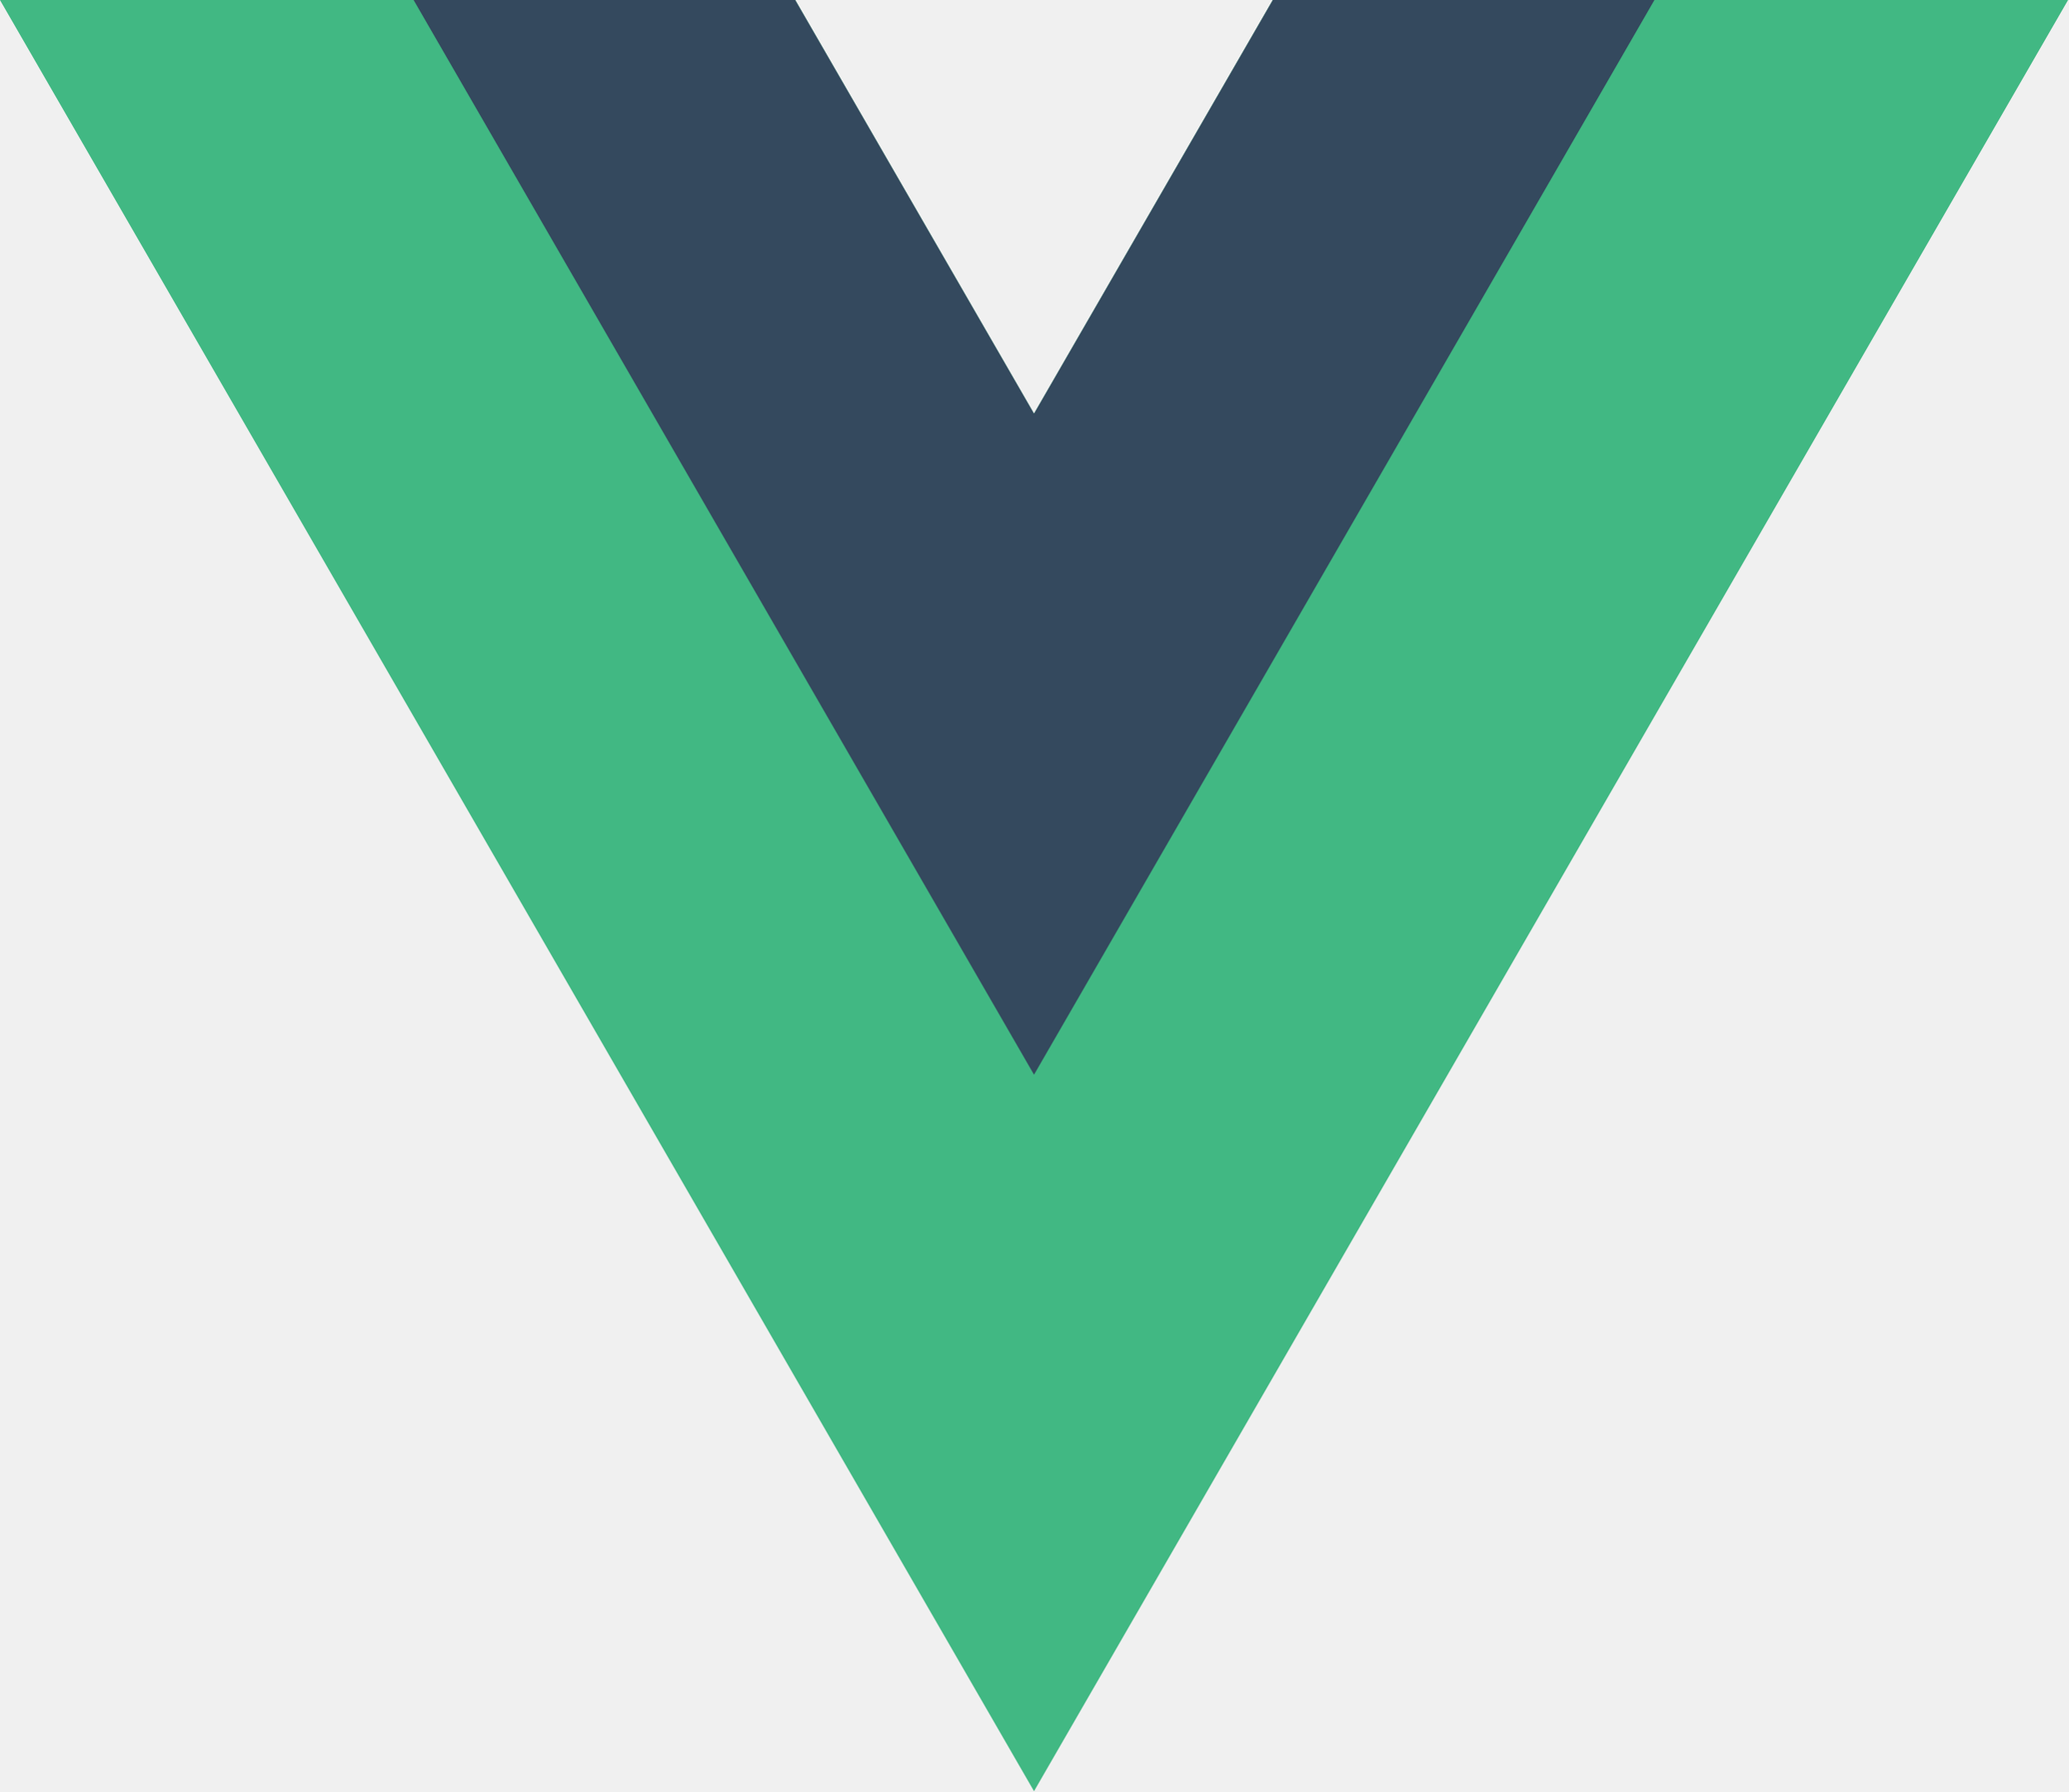
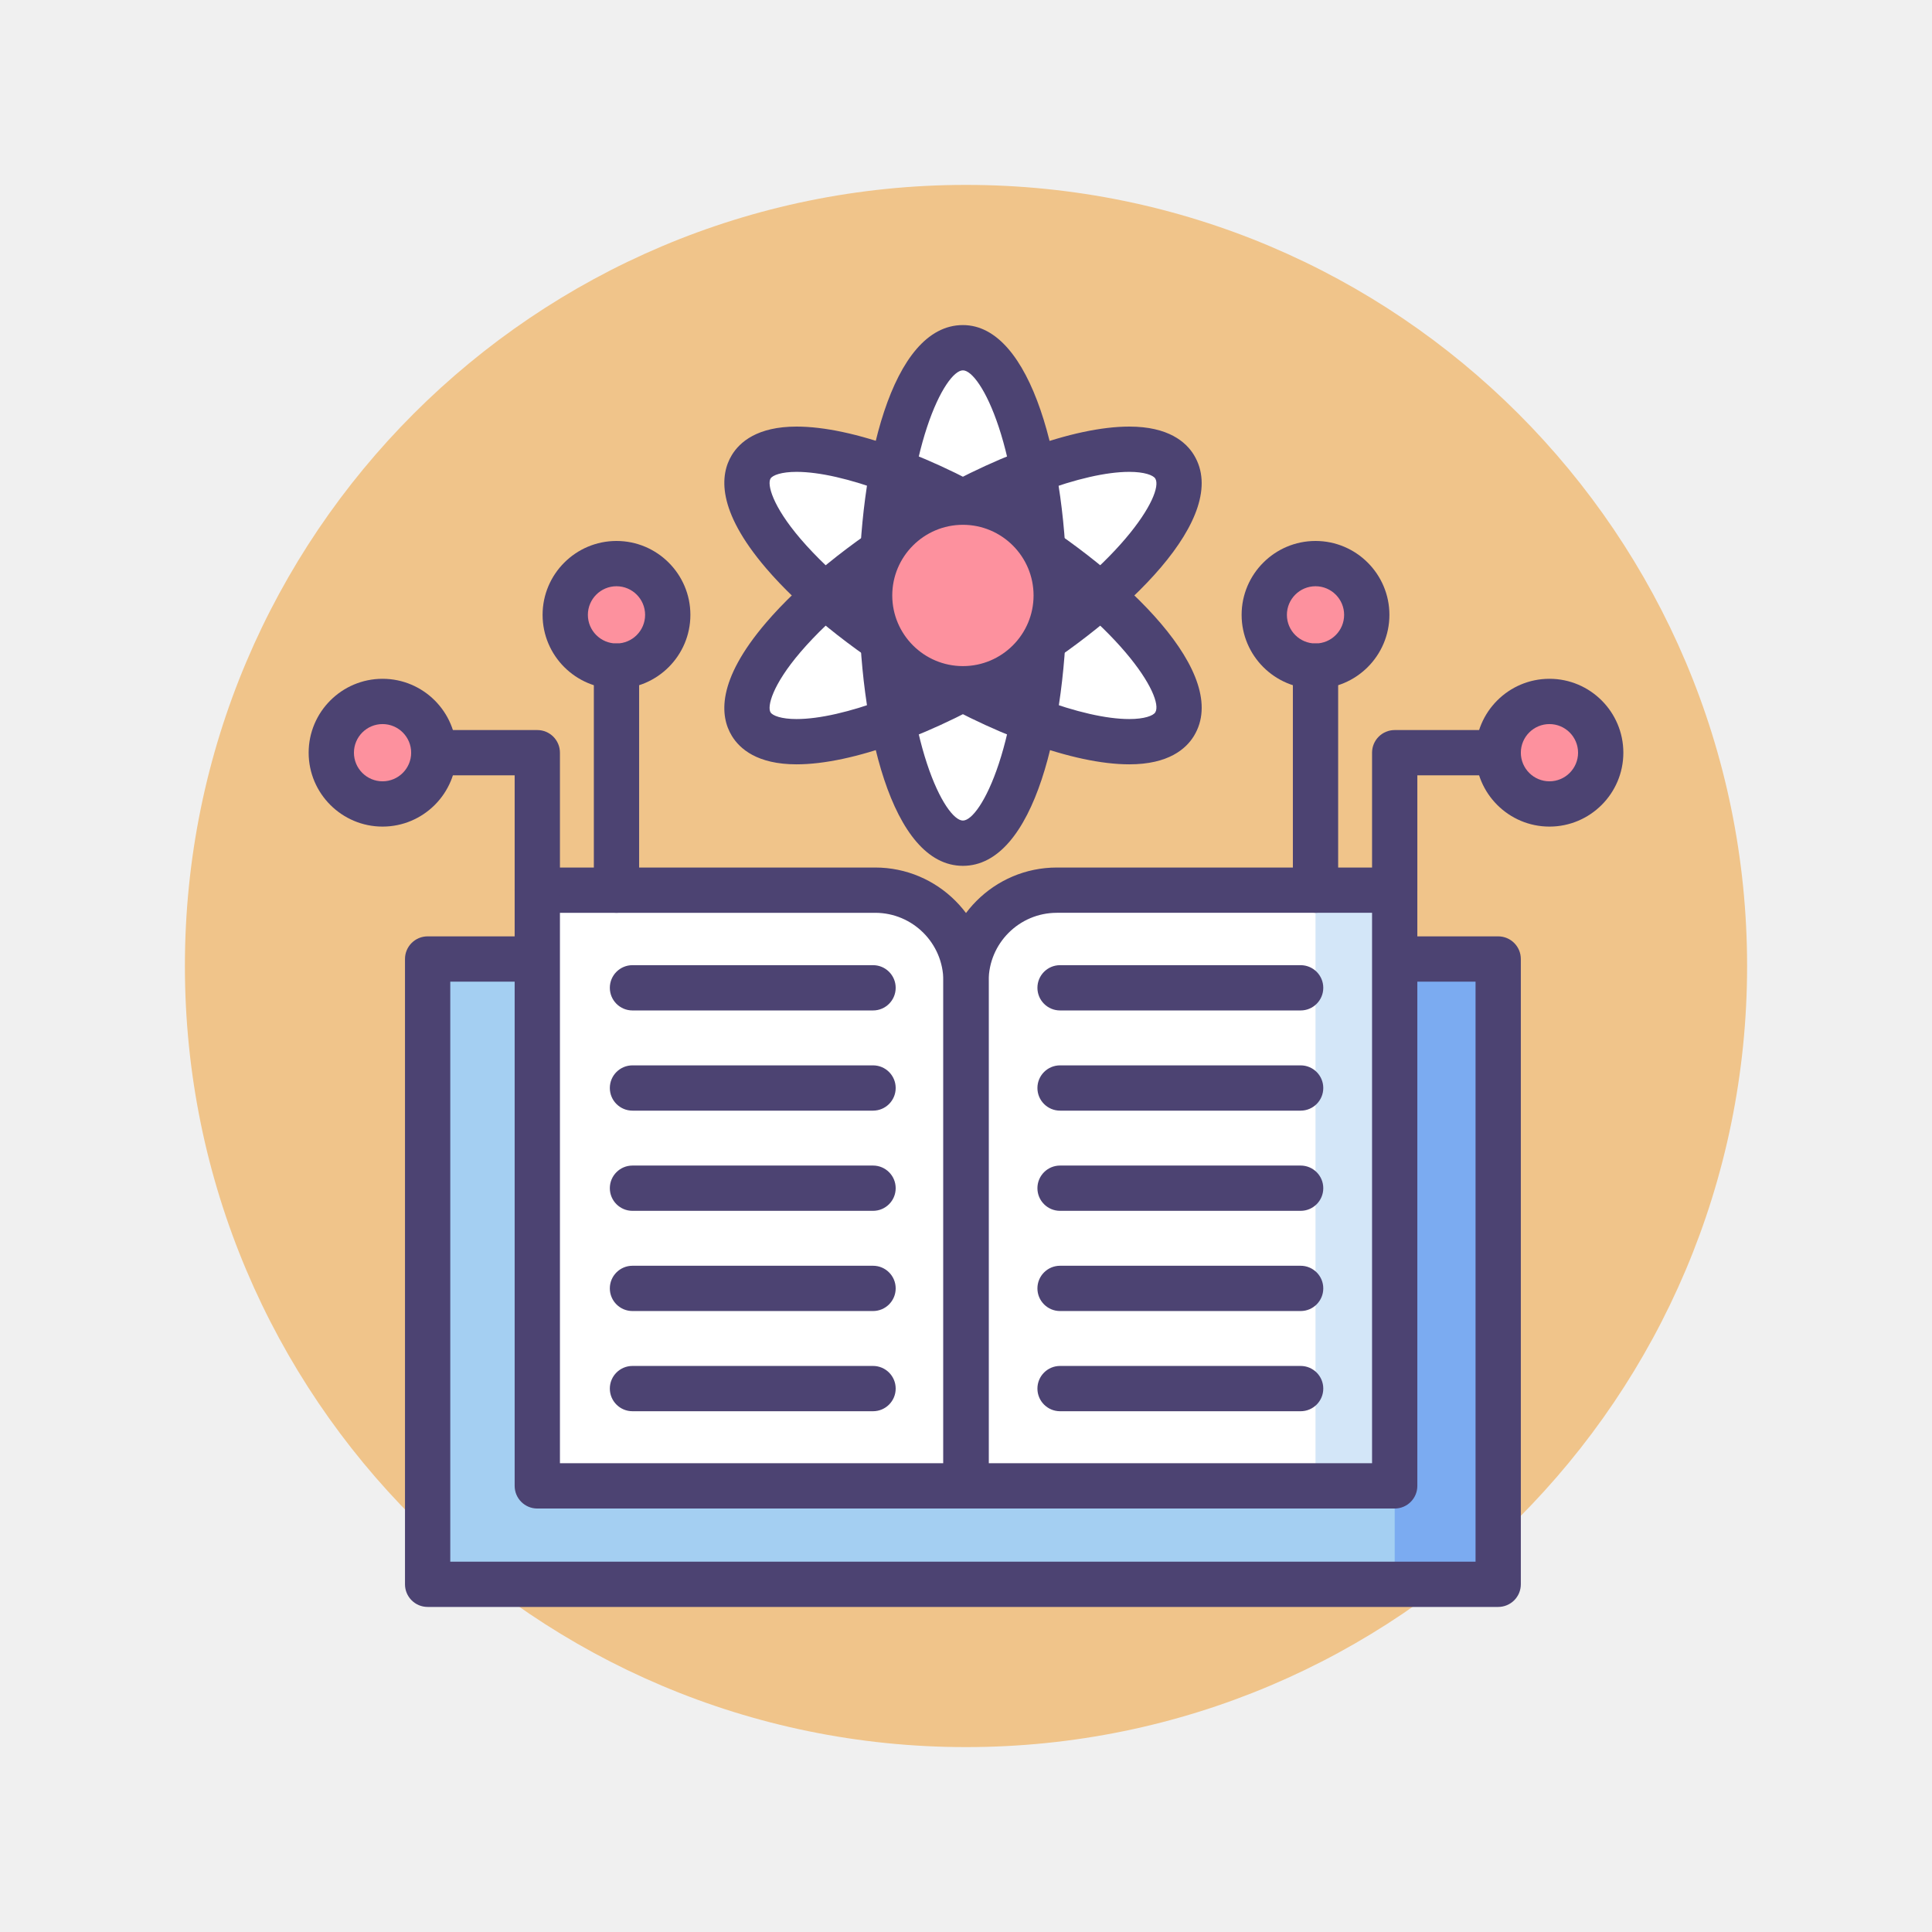
- <svg xmlns="http://www.w3.org/2000/svg" viewBox="0 0 261.76 226.69">
-   <path d="M161.096.001l-30.225 52.351L100.647.001H-.005l130.877 226.688L261.749.001z" fill="#41b883" />
-   <path d="M161.096.001l-30.225 52.351L100.647.001H52.346l78.526 136.01L209.398.001z" fill="#34495e" />
+ <svg xmlns="http://www.w3.org/2000/svg" t="1701755977815" class="icon" viewBox="0 0 1024 1024" version="1.1" p-id="22956" width="200" height="200">
+   <path d="M512 512m-414 0a414 414 0 1 0 828 0 414 414 0 1 0-828 0Z" fill="#F0C48A" p-id="22957" />
+   <path d="M226.652 508.288h567.42v331.416H226.652z" fill="#A4CFF2" p-id="22958" />
+   <path d="M739.22 508.288h54.856v331.416h-54.856z" fill="#7BABF1" p-id="22959" />
+   <path d="M794.076 851.708H226.652a12 12 0 0 1-12-12v-331.416a12 12 0 0 1 12-12h567.42a12 12 0 0 1 12 12v331.416a11.992 11.992 0 0 1-11.996 12z m-555.424-24h543.42v-307.416H238.652v307.416z" fill="#4C4372" p-id="22960" />
+   <path d="M512 787.548H284.78v-315.744h179.088c26.584 0 48.132 21.548 48.132 48.128v267.616zM739.22 787.548H512v-267.612c0-26.584 21.548-48.128 48.128-48.128h179.088v315.74z" fill="#FFFFFF" p-id="22961" />
+   <path d="M462.732 588.664H335.224a12 12 0 1 1 0-24h127.504a12 12 0 0 1 0.004 24zM462.732 535.56H335.224a12 12 0 1 1 0-24h127.504a12 12 0 0 1 0.004 24zM462.732 641.768H335.224a12 12 0 1 1 0-24h127.504a12 12 0 0 1 0.004 24zM462.732 694.876H335.224a12 12 0 1 1 0-24h127.504a12 12 0 0 1 0.004 24zM462.732 747.98H335.224a12 12 0 1 1 0-24h127.504a12 12 0 0 1 0.004 24z" fill="#4C4372" p-id="22962" />
+   <path d="M697.252 471.804h41.968v315.744h-41.968z" fill="#D3E6F8" p-id="22963" />
+   <path d="M512 799.548H284.78a12 12 0 0 1-12-12v-315.744a12 12 0 0 1 12-12h179.088c33.156 0 60.132 26.972 60.132 60.128v267.612a12 12 0 0 1-12 12.004z m-215.22-24H500v-255.612c0-19.92-16.208-36.128-36.132-36.128H296.78v291.74z" fill="#4C4372" p-id="22964" />
+   <path d="M739.22 799.548H512a12 12 0 0 1-12-12v-267.612c0-33.156 26.972-60.128 60.128-60.128h179.088a12 12 0 0 1 12 12v315.744a11.992 11.992 0 0 1-11.996 11.996z m-215.22-24h203.22v-291.744h-167.088c-19.92 0-36.128 16.208-36.128 36.128v255.616z" fill="#4C4372" p-id="22965" />
+   <path d="M689.364 588.664h-127.508a12 12 0 1 1 0-24h127.508a12 12 0 1 1 0 24zM689.364 641.768h-127.508a12 12 0 1 1 0-24h127.508a12 12 0 1 1 0 24zM689.364 694.876h-127.508a12 12 0 1 1 0-24h127.508a12 12 0 1 1 0 24zM689.364 747.98h-127.508a12 12 0 1 1 0-24h127.508a12 12 0 1 1 0 24zM689.364 535.56h-127.508a12 12 0 1 1 0-24h127.508a12 12 0 1 1 0 24z" fill="#4C4372" p-id="22966" />
+   <path d="M697.248 325.888m-27.164 0a27.164 27.164 0 1 0 54.328 0 27.164 27.164 0 1 0-54.328 0Z" fill="#FD919E" p-id="22967" />
+   <path d="M697.252 365.056c-21.596 0-39.168-17.572-39.168-39.168s17.572-39.168 39.168-39.168c21.592 0 39.164 17.572 39.164 39.168s-17.572 39.168-39.164 39.168z m0-54.336c-8.364 0-15.168 6.804-15.168 15.168s6.804 15.168 15.168 15.168 15.164-6.804 15.164-15.168-6.804-15.168-15.164-15.168z" fill="#4C4372" p-id="22968" />
+   <path d="M821.24 398.944m-27.164 0a27.164 27.164 0 1 0 54.328 0 27.164 27.164 0 1 0-54.328 0Z" fill="#FD919E" p-id="22969" />
+   <path d="M821.24 438.112c-21.592 0-39.164-17.572-39.164-39.168s17.572-39.168 39.164-39.168c21.596 0 39.168 17.572 39.168 39.168s-17.572 39.168-39.168 39.168z m0-54.336c-8.364 0-15.164 6.804-15.164 15.168s6.8 15.168 15.164 15.168 15.168-6.804 15.168-15.168-6.808-15.168-15.168-15.168z" fill="#4C4372" p-id="22970" />
+   <path d="M467.28 315.604a131.308 43.084 90 1 0 86.168 0 131.308 43.084 90 1 0-86.168 0Z" fill="#FFFFFF" p-id="22971" />
+   <path d="M532.79 278.798a131.308 43.084 31.28 1 0-44.74 73.643 131.308 43.084 31.28 1 0 44.74-73.643Z" fill="#FFFFFF" p-id="22972" />
+   <path d="M488.002 278.769a43.084 131.312 58.72 1 0 44.74 73.643 43.084 131.312 58.72 1 0-44.74-73.643Z" fill="#FFFFFF" p-id="22973" />
+   <path d="M510.364 458.916c-37.848 0-55.084-74.284-55.084-143.308s17.24-143.312 55.084-143.312c36.164 0 55.084 72.092 55.084 143.312 0 69.02-17.236 143.308-55.084 143.308z m0-262.624c-9.296 0-31.084 40.592-31.084 119.312 0 78.716 21.788 119.308 31.084 119.308s31.084-40.592 31.084-119.308c0-78.716-21.788-119.312-31.084-119.312z" fill="#4C4372" p-id="22974" />
+   <path d="M598.556 405.112c-29.412 0-73.072-15.864-116.796-42.432-31.032-18.856-57.912-40.68-75.684-61.452-26.42-30.88-24.472-49.696-18.184-60.04 4.184-6.888 13.524-15.088 34.284-15.088 29.408 0 73.068 15.86 116.792 42.428 58.988 35.84 113.524 89.148 93.872 121.492-4.184 6.888-13.528 15.092-34.284 15.092z m-176.384-155.016c-8.024 0-12.696 1.78-13.772 3.552-1.836 3.028 0.856 14.384 15.912 31.976 16.164 18.892 40.992 38.972 69.912 56.548 38.928 23.656 79.884 38.94 104.332 38.94 8.024 0 12.696-1.784 13.772-3.556 4.824-7.944-18.552-47.644-85.824-88.524-38.932-23.648-79.884-38.936-104.332-38.936z" fill="#4C4372" p-id="22975" />
+   <path d="M422.172 405.112s0.004 0 0 0c-20.756 0-30.1-8.208-34.284-15.092-6.288-10.344-8.236-29.16 18.184-60.04 17.772-20.772 44.652-42.596 75.684-61.452 43.732-26.572 87.392-42.428 116.796-42.428 20.756 0 30.1 8.204 34.28 15.088 19.652 32.344-34.884 85.652-93.872 121.492-43.712 26.572-87.376 42.432-116.788 42.432z m176.384-155.016c-24.444 0-65.4 15.284-104.332 38.936-28.916 17.576-53.748 37.656-69.912 56.548-15.056 17.592-17.748 28.948-15.912 31.976 1.076 1.768 5.752 3.556 13.772 3.556 24.448 0 65.4-15.284 104.332-38.94 67.272-40.88 90.648-80.58 85.824-88.524-1.076-1.768-5.748-3.552-13.772-3.552z" fill="#4C4372" p-id="22976" />
+   <path d="M510.364 315.604m-49.448 0a49.448 49.448 0 1 0 98.896 0 49.448 49.448 0 1 0-98.896 0Z" fill="#FD919E" p-id="22977" />
+   <path d="M510.364 377.056c-33.884 0-61.448-27.568-61.448-61.448s27.568-61.448 61.448-61.448 61.448 27.568 61.448 61.448-27.564 61.448-61.448 61.448z m0-98.9c-20.652 0-37.448 16.8-37.448 37.448s16.8 37.448 37.448 37.448 37.448-16.8 37.448-37.448-16.8-37.448-37.448-37.448zM697.252 483.804a12 12 0 0 1-12-12V353.056a12 12 0 1 1 24 0v118.752a12 12 0 0 1-12 11.996zM739.22 483.804a12 12 0 0 1-12-12V398.944a12 12 0 0 1 12-12h54.856a12 12 0 1 1 0 24h-42.856v60.86a12 12 0 0 1-12 12z" fill="#4C4372" p-id="22978" />
+   <path d="M326.752 325.888m-27.168 0a27.168 27.168 0 1 0 54.336 0 27.168 27.168 0 1 0-54.336 0Z" fill="#FD919E" p-id="22979" />
+   <path d="M326.752 365.056c-21.596 0-39.168-17.572-39.168-39.168s17.572-39.168 39.168-39.168 39.168 17.572 39.168 39.168-17.572 39.168-39.168 39.168z m0-54.336c-8.364 0-15.168 6.804-15.168 15.168s6.804 15.168 15.168 15.168 15.168-6.804 15.168-15.168-6.804-15.168-15.168-15.168z" fill="#4C4372" p-id="22980" />
+   <path d="M202.76 398.944m-27.168 0a27.168 27.168 0 1 0 54.336 0 27.168 27.168 0 1 0-54.336 0Z" fill="#FD919E" p-id="22981" />
+   <path d="M202.76 438.112c-21.596 0-39.168-17.572-39.168-39.168s17.572-39.168 39.168-39.168 39.168 17.572 39.168 39.168-17.572 39.168-39.168 39.168z m0-54.336c-8.364 0-15.168 6.804-15.168 15.168s6.804 15.168 15.168 15.168 15.168-6.804 15.168-15.168-6.804-15.168-15.168-15.168zM326.752 483.804a12 12 0 0 1-12-12V353.056a12 12 0 1 1 24 0v118.752a12 12 0 0 1-12 11.996z" fill="#4C4372" p-id="22982" />
+   <path d="M284.78 483.804a12 12 0 0 1-12-12v-60.86H229.928a12 12 0 1 1 0-24h54.852a12 12 0 0 1 12 12v72.86a12 12 0 0 1-12 12z" fill="#4C4372" p-id="22983" />
</svg>
